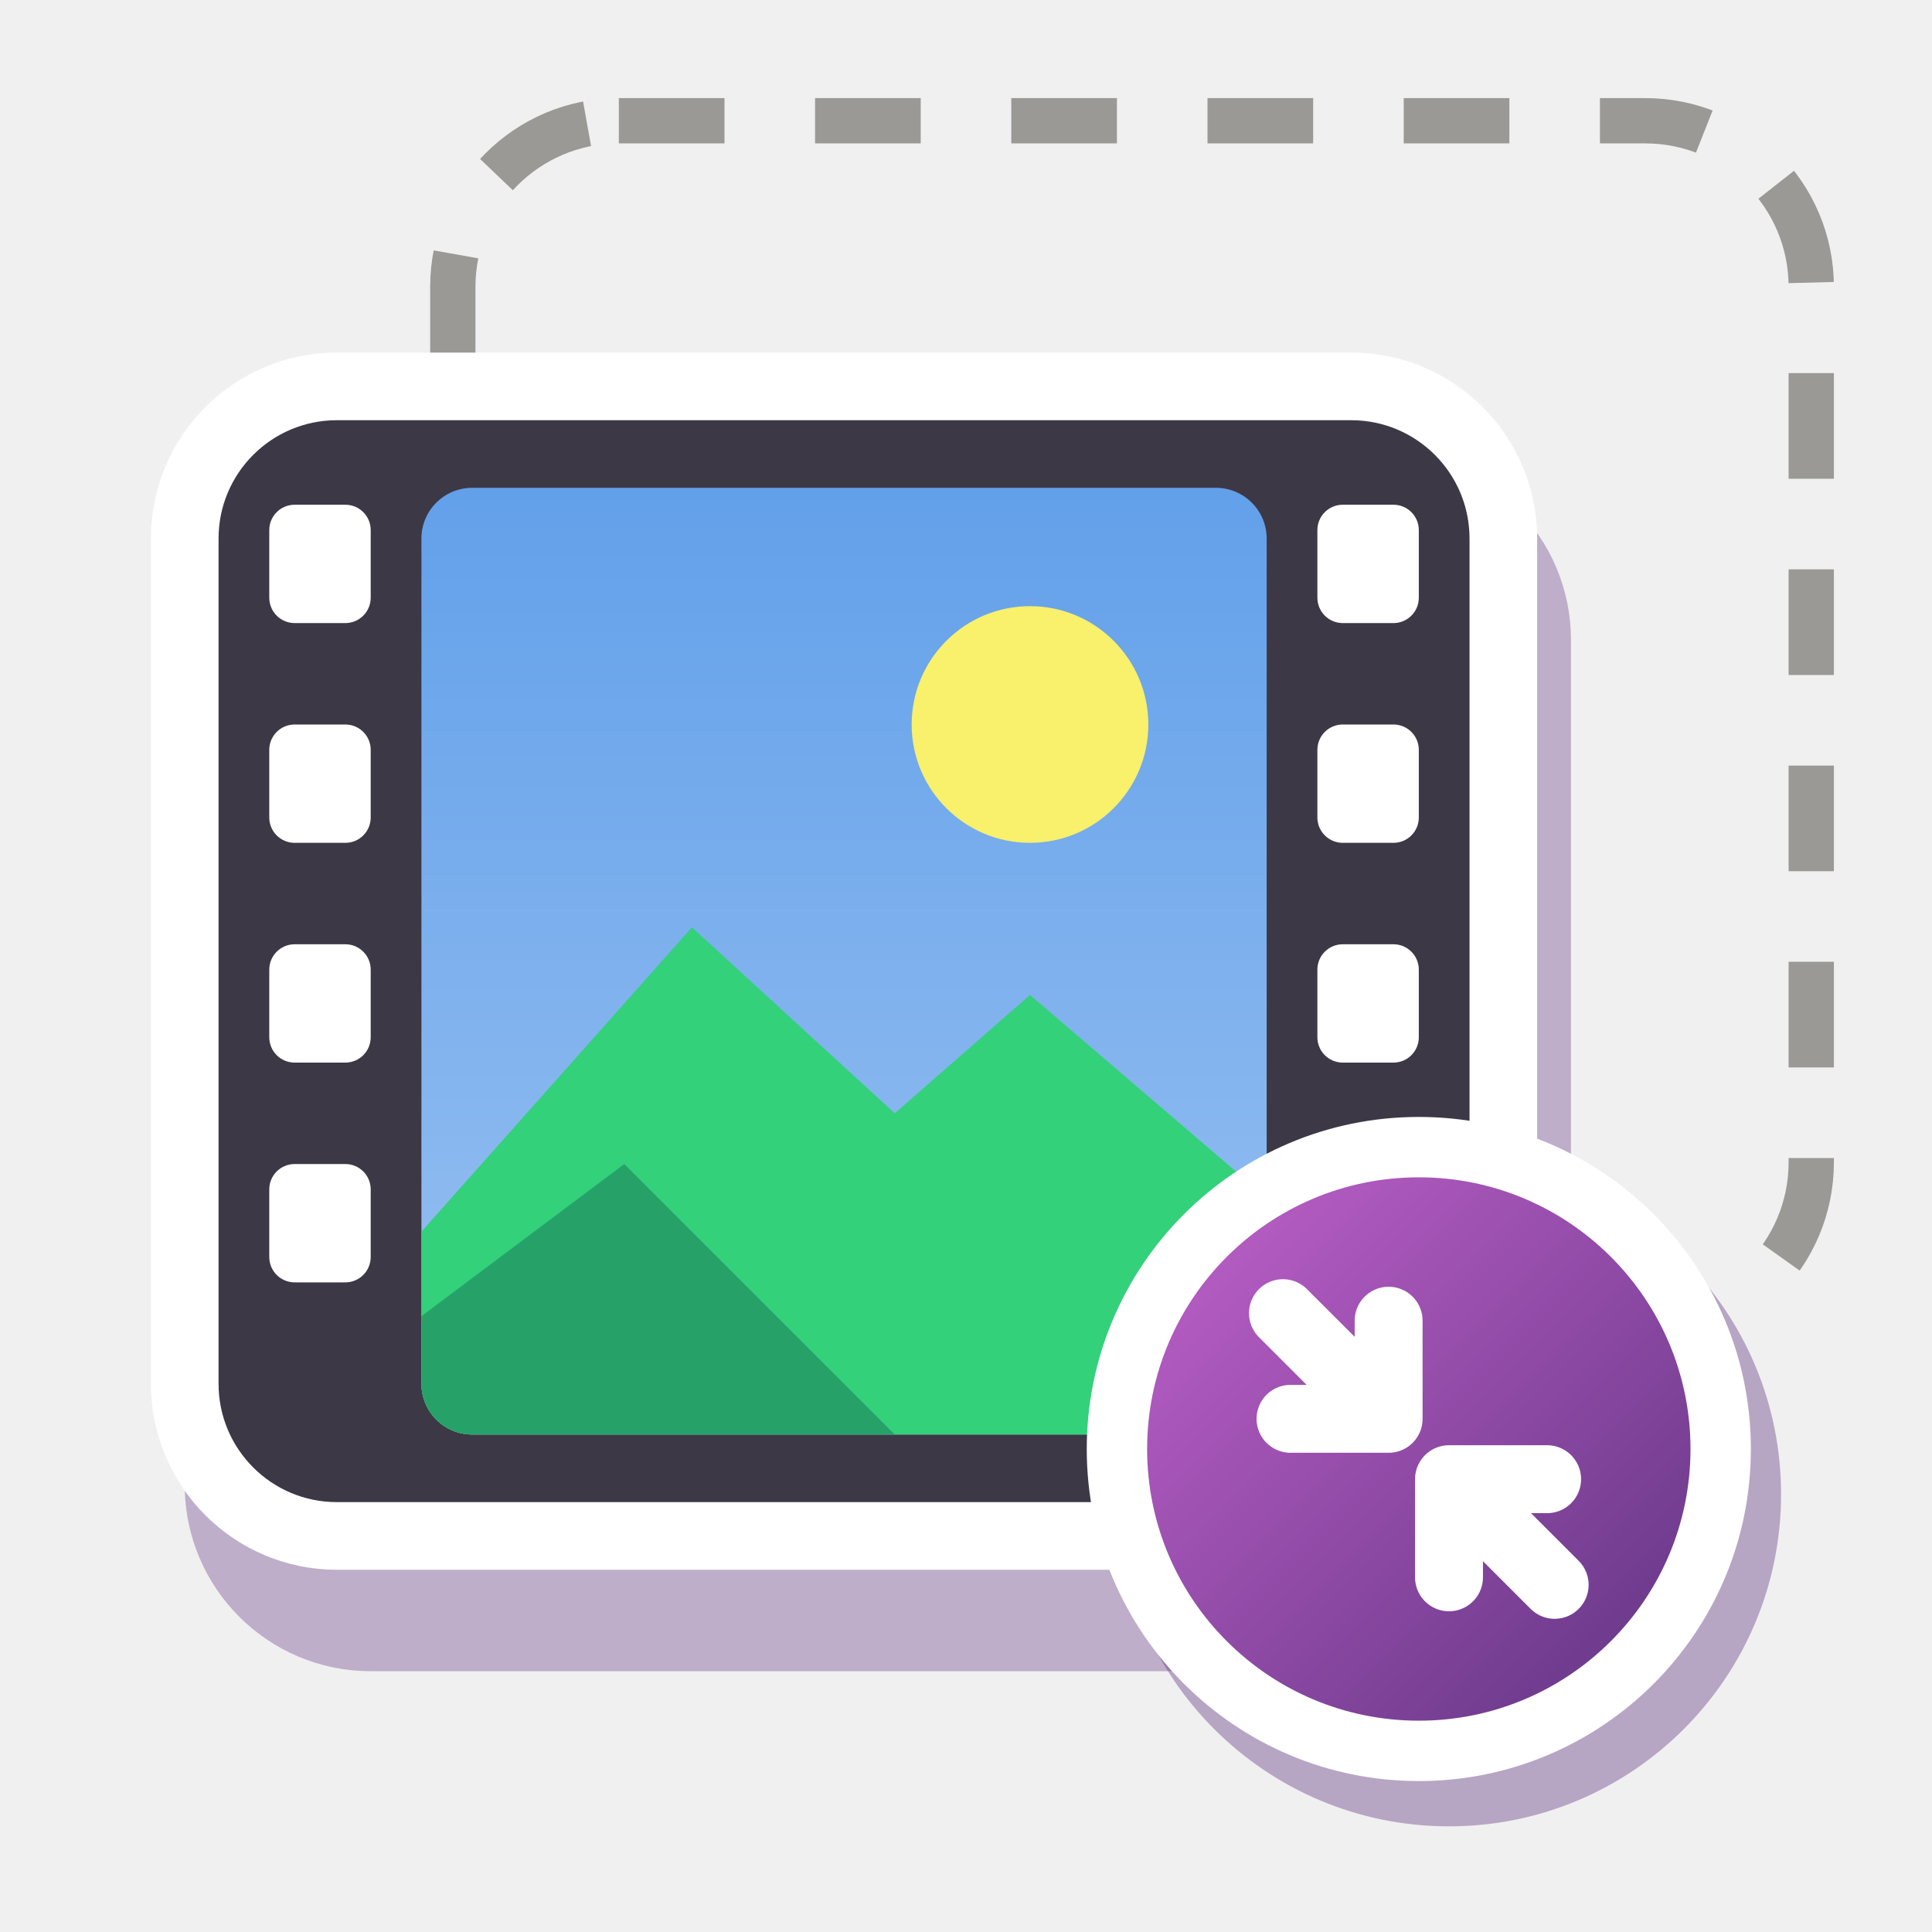
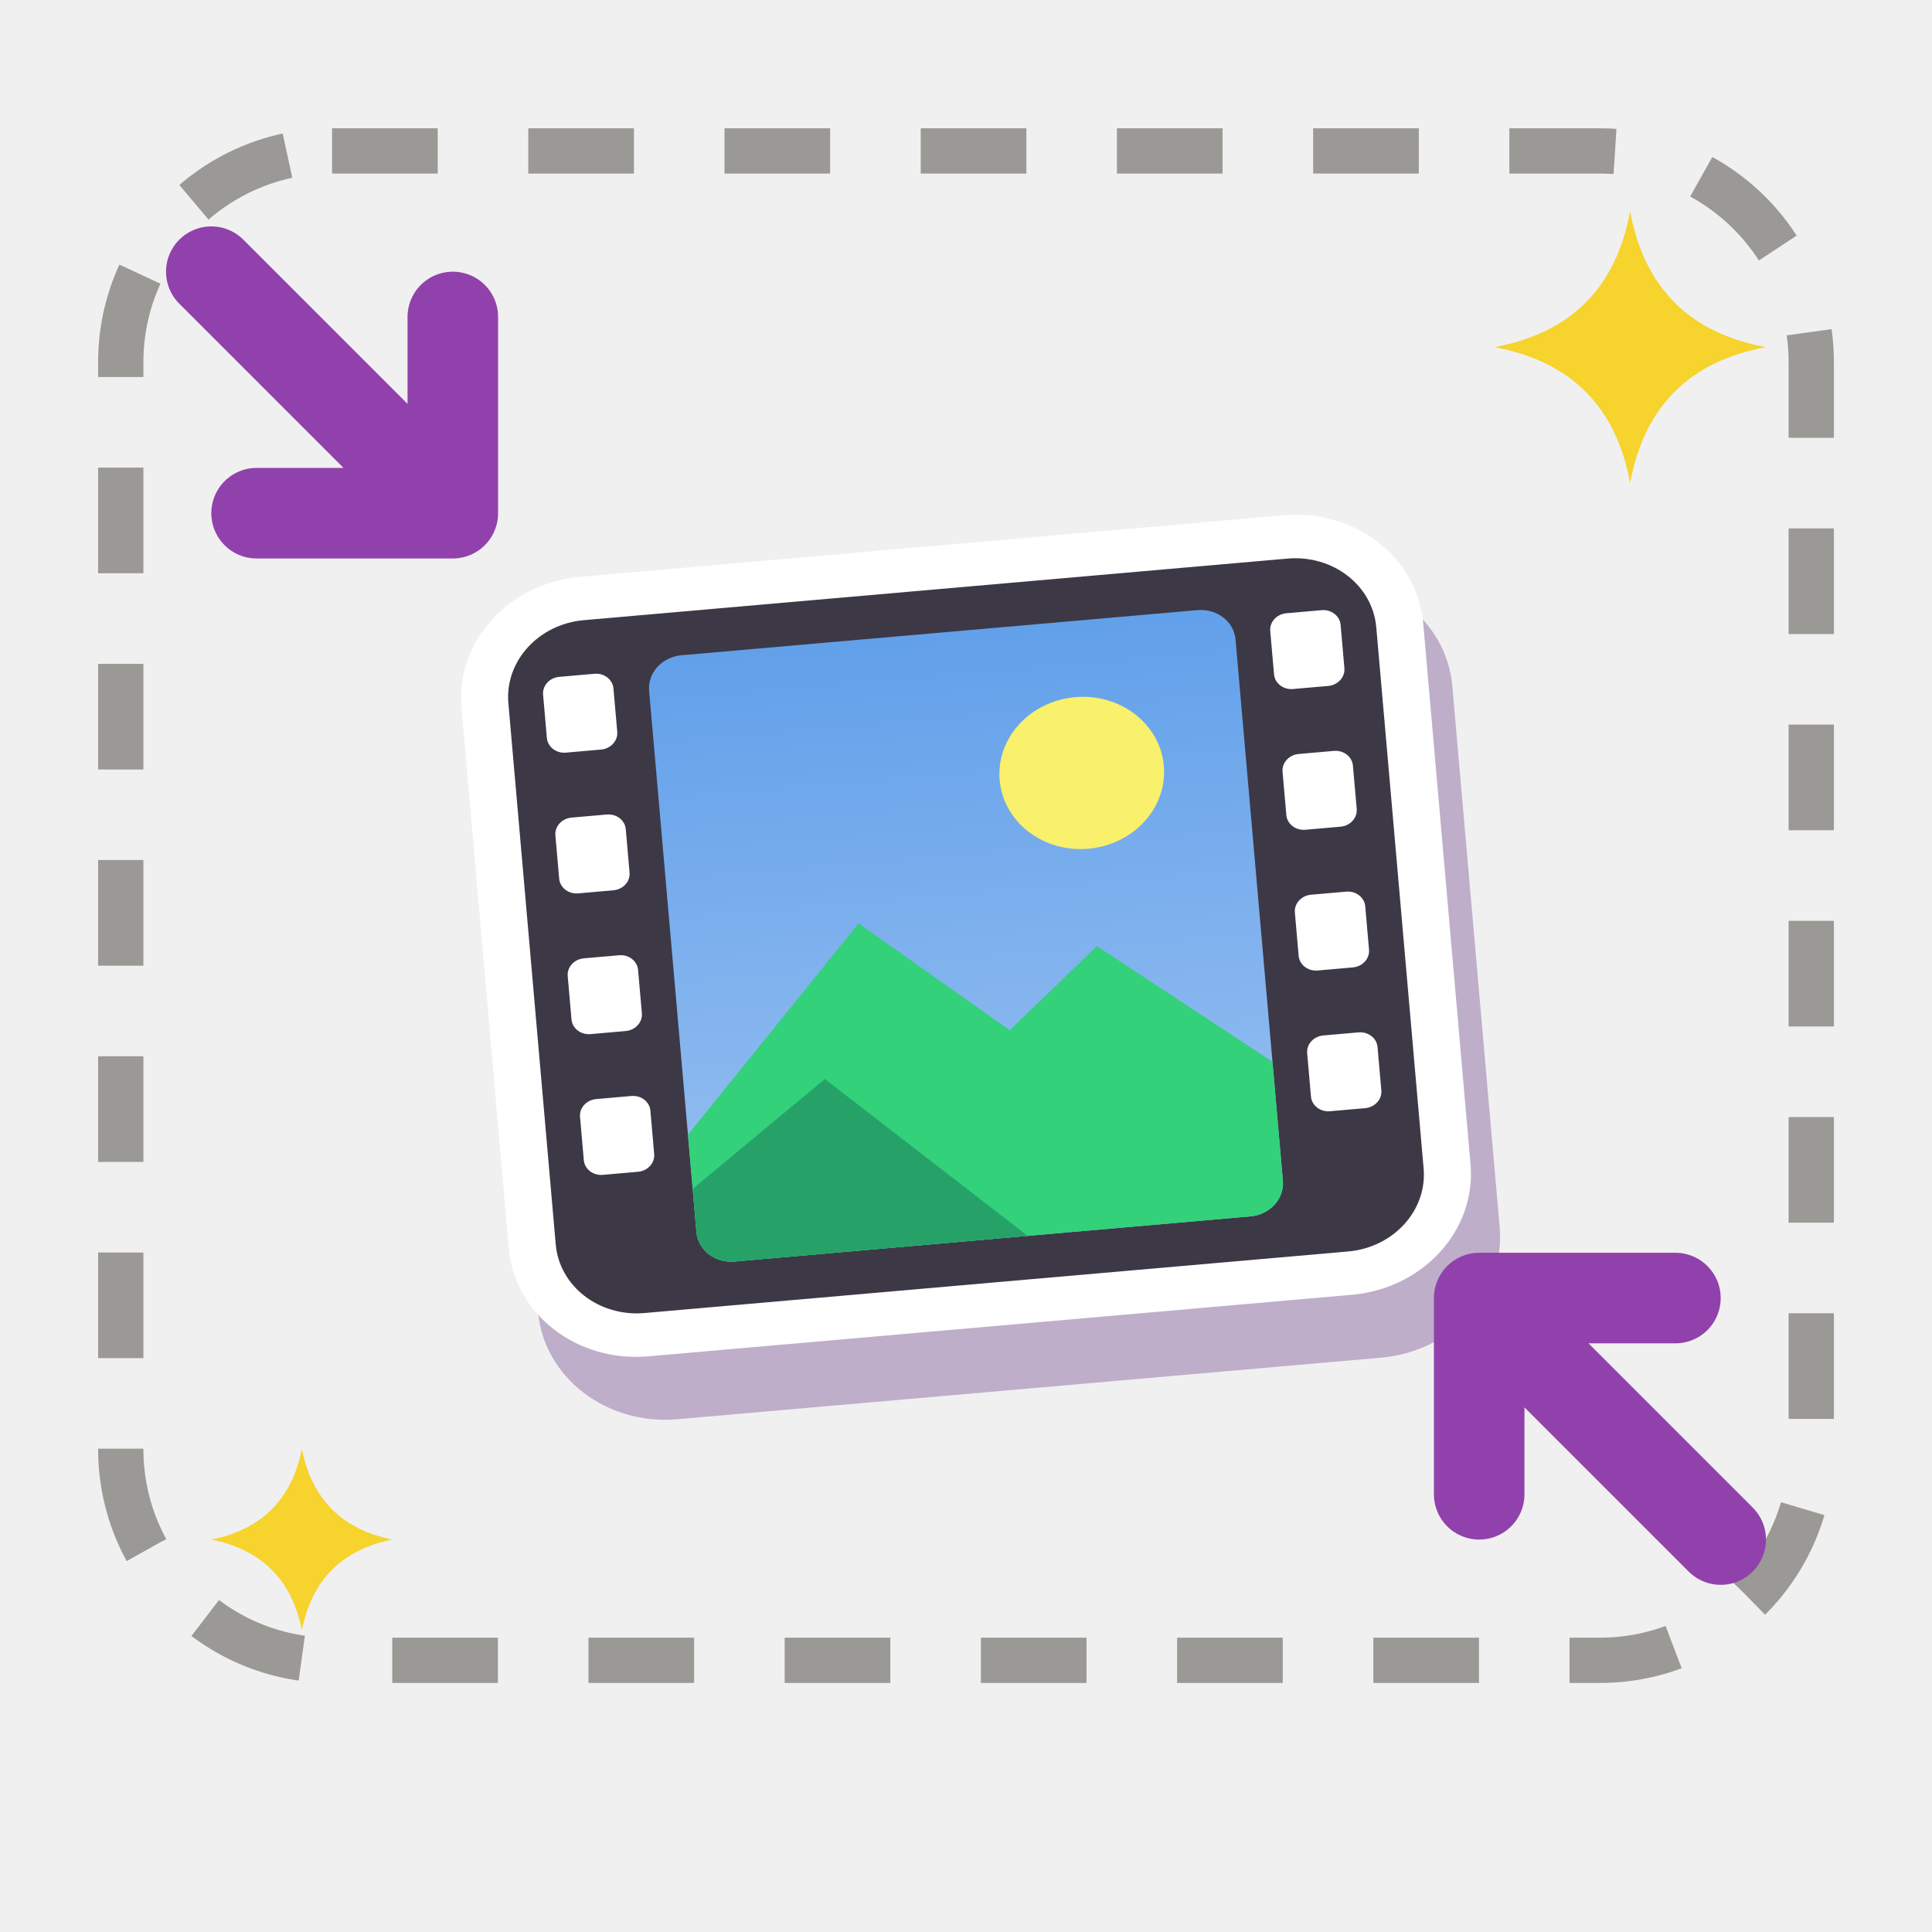
<svg xmlns="http://www.w3.org/2000/svg" width="128" height="128" viewBox="0 0 128 128">
  <defs>
    <linearGradient id="sky" x1="0" y1="0" x2="0" y2="1">
      <stop offset="0" stop-color="#62a0ea" />
      <stop offset="1" stop-color="#99c1f1" />
    </linearGradient>
-     <linearGradient id="badge" x1="0" y1="0" x2="1" y2="1">
-       <stop offset="0" stop-color="#c061cb" />
-       <stop offset="1" stop-color="#613583" />
+     <linearGradient id="faded" x1="0" y1="0" x2="0" y2="1">
+       <stop offset="0" stop-color="#c0bfbc" />
+       <stop offset="1" stop-color="#deddda" />
    </linearGradient>
    <clipPath id="frame">
      <rect x="26" y="40" width="50" height="56" rx="3" />
    </clipPath>
  </defs>
-   <rect x="30" y="8" width="90" height="80" rx="11" fill="none" stroke="#9a9996" stroke-width="3" stroke-dasharray="7 6" />
-   <g transform="translate(10 104) scale(1.12) translate(-10 -104)">
+   <rect x="8" y="10" width="112" height="100" rx="14" fill="none" stroke="#9a9996" stroke-width="3" stroke-dasharray="7 6" />
+   <g transform="translate(64 62) rotate(-5) scale(0.78 0.72) translate(-51 -68)">
    <rect x="12" y="38" width="82" height="72" rx="11" fill="#613583" opacity="0.35" />
    <rect x="10" y="32" width="82" height="72" rx="11" fill="#ffffff" />
    <rect x="14" y="36" width="74" height="64" rx="7" fill="#3d3846" />
    <g fill="#ffffff">
      <rect x="17" y="41" width="6" height="7" rx="1.5" />
      <rect x="17" y="54" width="6" height="7" rx="1.5" />
      <rect x="17" y="67" width="6" height="7" rx="1.5" />
      <rect x="17" y="80" width="6" height="7" rx="1.5" />
      <rect x="79" y="41" width="6" height="7" rx="1.5" />
      <rect x="79" y="54" width="6" height="7" rx="1.5" />
      <rect x="79" y="67" width="6" height="7" rx="1.5" />
      <rect x="79" y="80" width="6" height="7" rx="1.5" />
    </g>
    <g clip-path="url(#frame)">
      <rect x="26" y="40" width="50" height="56" fill="url(#sky)" />
      <circle cx="62" cy="54" r="7" fill="#f9f06b" />
      <path d="M26 84 L42 66 L54 77 L62 70 L76 82 L76 96 L26 96 Z" fill="#33d17a" />
      <path d="M26 96 L26 89 L38 80 L54 96 Z" fill="#26a269" />
    </g>
  </g>
-   <circle cx="96" cy="99" r="22" fill="#613583" opacity="0.4" />
-   <circle cx="94" cy="96" r="22" fill="#ffffff" />
-   <circle cx="94" cy="96" r="18" fill="url(#badge)" />
-   <g fill="none" stroke="#ffffff" stroke-width="4.5" stroke-linecap="round" stroke-linejoin="round">
-     <path d="M85 87 L92 94 M92 87.5 V94 H85.5" />
-     <path d="M103 105 L96 98 M96 104.5 V98 H102.5" />
+   <g fill="none" stroke="#9141ac" stroke-width="6" stroke-linecap="round" stroke-linejoin="round">
+     <path d="M14 18 L30 34 M30 21 V34 H17" />
+     <path d="M114 102 L98 86 M98 99 V86 H111" />
  </g>
+   <path d="M108 14 Q109.4 21.6 117 23 Q109.4 24.4 108 32 Q106.6 24.4 99 23 Q106.6 21.6 108 14 Z" fill="#f6d32d" />
+   <path d="M20 96 Q21 101 26 102 Q21 103 20 108 Q19 103 14 102 Q19 101 20 96 Z" fill="#f6d32d" />
</svg>
